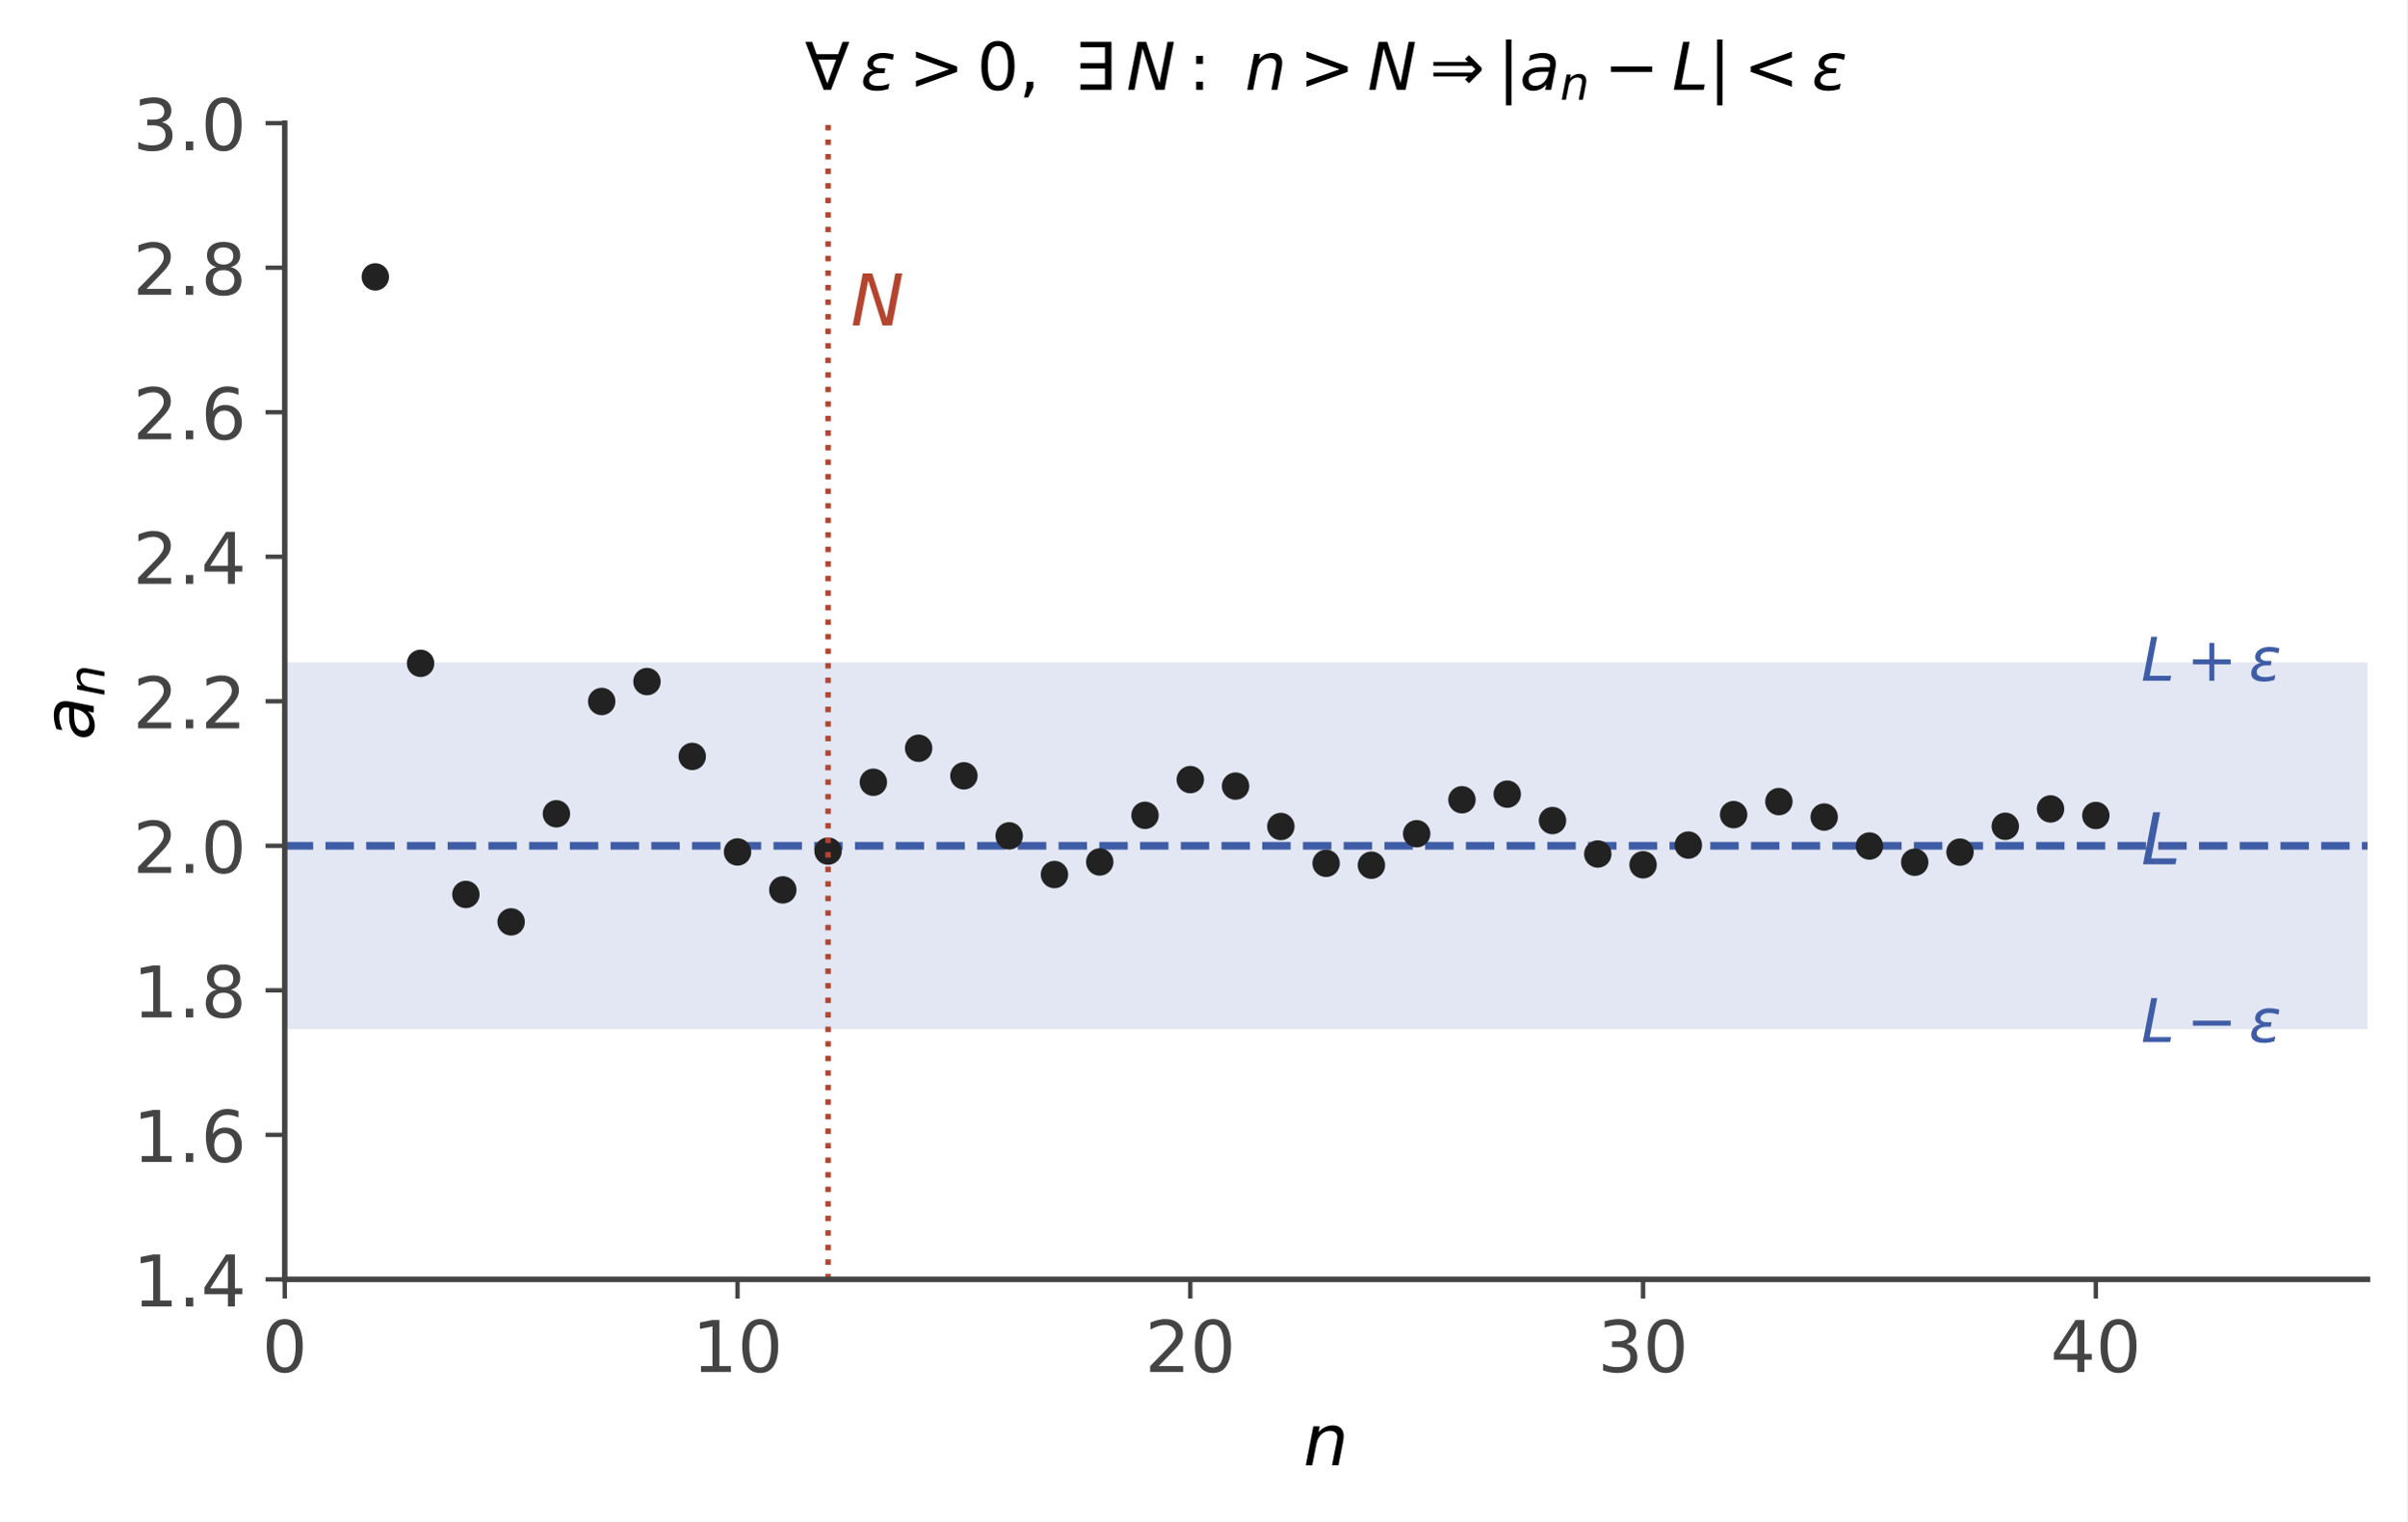
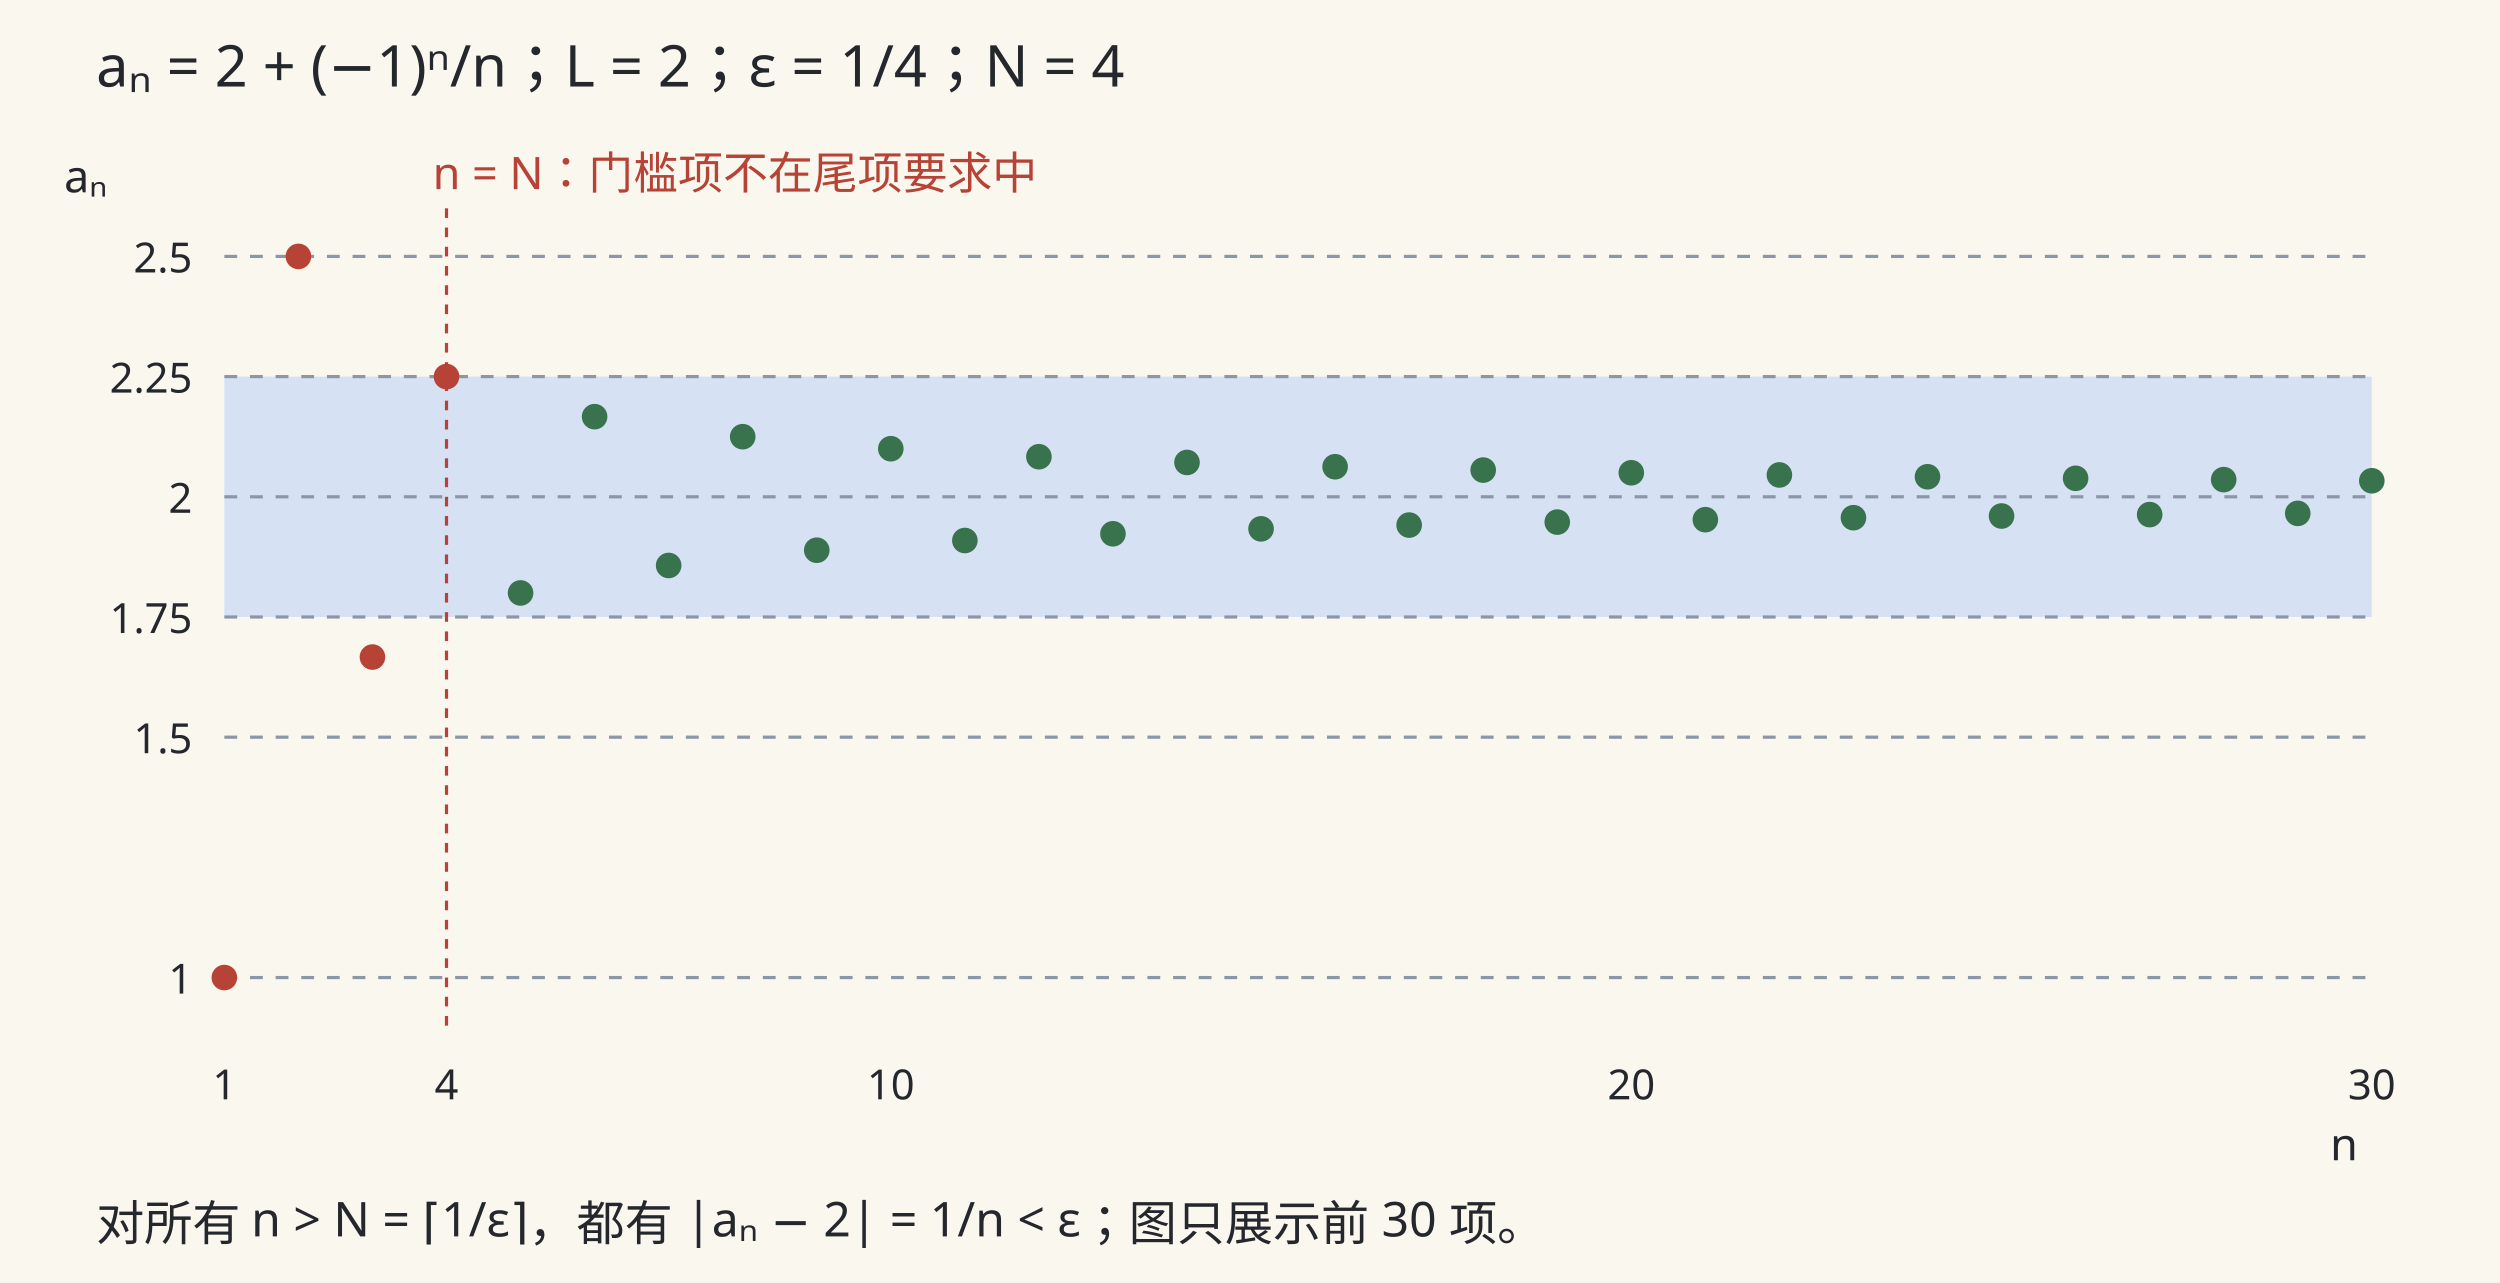
- <svg xmlns="http://www.w3.org/2000/svg" xmlns:xlink="http://www.w3.org/1999/xlink" width="438.514pt" height="277.312pt" viewBox="0 0 438.514 277.312" version="1.1">
-   <defs>
-     <style type="text/css">*{stroke-linejoin: round; stroke-linecap: butt}</style>
-   </defs>
-   <g id="figure_1">
-     <g id="patch_1">
-       <path d="M 0 277.312  L 438.514 277.312  L 438.514 0  L 0 0  z " style="fill: #ffffff" />
-     </g>
-     <g id="axes_1">
-       <g id="patch_2">
-         <path d="M 51.874 233.112  L 431.314 233.112  L 431.314 22.44  L 51.874 22.44  z " style="fill: #ffffff" />
-       </g>
-       <g id="patch_3">
-         <path d="M 51.874 187.028  L 431.314 187.028  L 431.314 121.192  L 51.874 121.192  z " clip-path="url(#pfe3de0f51b)" style="fill: #8ba0d0; opacity: 0.25; stroke: #8ba0d0; stroke-linejoin: miter" />
-       </g>
-       <g id="matplotlib.axis_1">
-         <g id="xtick_1">
-           <g id="line2d_1">
-             <defs>
-               <path id="mea0b159781" d="M 0 0  L 0 3.5  " style="stroke: #444444; stroke-width: 0.8" />
-             </defs>
-             <g>
-               <use xlink:href="#mea0b159781" x="51.874" y="233.112" style="fill: #444444; stroke: #444444; stroke-width: 0.8" />
-             </g>
-           </g>
-           <g id="text_1">
-             <g style="fill: #444444" transform="translate(47.73844 249.989) scale(0.13 -0.13)">
-               <defs>
-                 <path id="DejaVuSans-13" d="M 2034 4250  Q 1547 4250 1301 3770  Q 1056 3291 1056 2328  Q 1056 1369 1301 889  Q 1547 409 2034 409  Q 2525 409 2770 889  Q 3016 1369 3016 2328  Q 3016 3291 2770 3770  Q 2525 4250 2034 4250  z M 2034 4750  Q 2819 4750 3233 4129  Q 3647 3509 3647 2328  Q 3647 1150 3233 529  Q 2819 -91 2034 -91  Q 1250 -91 836 529  Q 422 1150 422 2328  Q 422 3509 836 4129  Q 1250 4750 2034 4750  z " transform="scale(0.015625)" />
-               </defs>
-               <use xlink:href="#DejaVuSans-13" />
-             </g>
-           </g>
-         </g>
-         <g id="xtick_2">
-           <g id="line2d_2">
-             <g>
-               <use xlink:href="#mea0b159781" x="134.361" y="233.112" style="fill: #444444; stroke: #444444; stroke-width: 0.8" />
-             </g>
-           </g>
-           <g id="text_2">
-             <g style="fill: #444444" transform="translate(126.0898 249.989) scale(0.13 -0.13)">
-               <defs>
-                 <path id="DejaVuSans-14" d="M 794 531  L 1825 531  L 1825 4091  L 703 3866  L 703 4441  L 1819 4666  L 2450 4666  L 2450 531  L 3481 531  L 3481 0  L 794 0  L 794 531  z " transform="scale(0.015625)" />
-               </defs>
-               <use xlink:href="#DejaVuSans-14" />
-               <use xlink:href="#DejaVuSans-13" transform="translate(63.625 0)" />
-             </g>
-           </g>
-         </g>
-         <g id="xtick_3">
-           <g id="line2d_3">
-             <g>
-               <use xlink:href="#mea0b159781" x="216.848" y="233.112" style="fill: #444444; stroke: #444444; stroke-width: 0.8" />
-             </g>
-           </g>
-           <g id="text_3">
-             <g style="fill: #444444" transform="translate(208.5767 249.989) scale(0.13 -0.13)">
-               <defs>
-                 <path id="DejaVuSans-15" d="M 1228 531  L 3431 531  L 3431 0  L 469 0  L 469 531  Q 828 903 1448 1529  Q 2069 2156 2228 2338  Q 2531 2678 2651 2914  Q 2772 3150 2772 3378  Q 2772 3750 2511 3984  Q 2250 4219 1831 4219  Q 1534 4219 1204 4116  Q 875 4013 500 3803  L 500 4441  Q 881 4594 1212 4672  Q 1544 4750 1819 4750  Q 2544 4750 2975 4387  Q 3406 4025 3406 3419  Q 3406 3131 3298 2873  Q 3191 2616 2906 2266  Q 2828 2175 2409 1742  Q 1991 1309 1228 531  z " transform="scale(0.015625)" />
-               </defs>
-               <use xlink:href="#DejaVuSans-15" />
-               <use xlink:href="#DejaVuSans-13" transform="translate(63.625 0)" />
-             </g>
-           </g>
-         </g>
-         <g id="xtick_4">
-           <g id="line2d_4">
-             <g>
-               <use xlink:href="#mea0b159781" x="299.335" y="233.112" style="fill: #444444; stroke: #444444; stroke-width: 0.8" />
-             </g>
-           </g>
-           <g id="text_4">
-             <g style="fill: #444444" transform="translate(291.0637 249.989) scale(0.13 -0.13)">
-               <defs>
-                 <path id="DejaVuSans-16" d="M 2597 2516  Q 3050 2419 3304 2112  Q 3559 1806 3559 1356  Q 3559 666 3084 287  Q 2609 -91 1734 -91  Q 1441 -91 1130 -33  Q 819 25 488 141  L 488 750  Q 750 597 1062 519  Q 1375 441 1716 441  Q 2309 441 2620 675  Q 2931 909 2931 1356  Q 2931 1769 2642 2001  Q 2353 2234 1838 2234  L 1294 2234  L 1294 2753  L 1863 2753  Q 2328 2753 2575 2939  Q 2822 3125 2822 3475  Q 2822 3834 2567 4026  Q 2313 4219 1838 4219  Q 1578 4219 1281 4162  Q 984 4106 628 3988  L 628 4550  Q 988 4650 1302 4700  Q 1616 4750 1894 4750  Q 2613 4750 3031 4423  Q 3450 4097 3450 3541  Q 3450 3153 3228 2886  Q 3006 2619 2597 2516  z " transform="scale(0.015625)" />
-               </defs>
-               <use xlink:href="#DejaVuSans-16" />
-               <use xlink:href="#DejaVuSans-13" transform="translate(63.625 0)" />
-             </g>
-           </g>
-         </g>
-         <g id="xtick_5">
-           <g id="line2d_5">
-             <g>
-               <use xlink:href="#mea0b159781" x="381.822" y="233.112" style="fill: #444444; stroke: #444444; stroke-width: 0.8" />
-             </g>
-           </g>
-           <g id="text_5">
-             <g style="fill: #444444" transform="translate(373.5506 249.989) scale(0.13 -0.13)">
-               <defs>
-                 <path id="DejaVuSans-17" d="M 2419 4116  L 825 1625  L 2419 1625  L 2419 4116  z M 2253 4666  L 3047 4666  L 3047 1625  L 3713 1625  L 3713 1100  L 3047 1100  L 3047 0  L 2419 0  L 2419 1100  L 313 1100  L 313 1709  L 2253 4666  z " transform="scale(0.015625)" />
-               </defs>
-               <use xlink:href="#DejaVuSans-17" />
-               <use xlink:href="#DejaVuSans-13" transform="translate(63.625 0)" />
-             </g>
-           </g>
-         </g>
-         <g id="text_6">
-           <g transform="translate(237.4341 266.989) scale(0.13 -0.13)">
-             <defs>
-               <path id="DejaVuSans-Oblique-51" d="M 3566 2113  L 3156 0  L 2578 0  L 2988 2091  Q 3016 2238 3031 2350  Q 3047 2463 3047 2528  Q 3047 2791 2881 2937  Q 2716 3084 2419 3084  Q 1956 3084 1622 2776  Q 1288 2469 1184 1941  L 800 0  L 225 0  L 903 3500  L 1478 3500  L 1363 2950  Q 1603 3253 1940 3418  Q 2278 3584 2650 3584  Q 3113 3584 3367 3334  Q 3622 3084 3622 2631  Q 3622 2519 3608 2391  Q 3594 2263 3566 2113  z " transform="scale(0.015625)" />
-             </defs>
-             <use xlink:href="#DejaVuSans-Oblique-51" />
-           </g>
-         </g>
-       </g>
-       <g id="matplotlib.axis_2">
-         <g id="ytick_1">
-           <g id="line2d_6">
-             <defs>
-               <path id="m4a56c156df" d="M 0 0  L -3.5 0  " style="stroke: #444444; stroke-width: 0.8" />
-             </defs>
-             <g>
-               <use xlink:href="#m4a56c156df" x="51.874" y="233.112" style="fill: #444444; stroke: #444444; stroke-width: 0.8" />
-             </g>
-           </g>
-           <g id="text_7">
-             <g style="fill: #444444" transform="translate(24.2 238.0505) scale(0.13 -0.13)">
-               <defs>
-                 <path id="DejaVuSans-11" d="M 684 794  L 1344 794  L 1344 0  L 684 0  L 684 794  z " transform="scale(0.015625)" />
-               </defs>
-               <use xlink:href="#DejaVuSans-14" />
-               <use xlink:href="#DejaVuSans-11" transform="translate(63.625 0)" />
-               <use xlink:href="#DejaVuSans-17" transform="translate(95.40625 0)" />
-             </g>
-           </g>
-         </g>
-         <g id="ytick_2">
-           <g id="line2d_7">
-             <g>
-               <use xlink:href="#m4a56c156df" x="51.874" y="206.778" style="fill: #444444; stroke: #444444; stroke-width: 0.8" />
-             </g>
-           </g>
-           <g id="text_8">
-             <g style="fill: #444444" transform="translate(24.2 211.7165) scale(0.13 -0.13)">
-               <defs>
-                 <path id="DejaVuSans-19" d="M 2113 2584  Q 1688 2584 1439 2293  Q 1191 2003 1191 1497  Q 1191 994 1439 701  Q 1688 409 2113 409  Q 2538 409 2786 701  Q 3034 994 3034 1497  Q 3034 2003 2786 2293  Q 2538 2584 2113 2584  z M 3366 4563  L 3366 3988  Q 3128 4100 2886 4159  Q 2644 4219 2406 4219  Q 1781 4219 1451 3797  Q 1122 3375 1075 2522  Q 1259 2794 1537 2939  Q 1816 3084 2150 3084  Q 2853 3084 3261 2657  Q 3669 2231 3669 1497  Q 3669 778 3244 343  Q 2819 -91 2113 -91  Q 1303 -91 875 529  Q 447 1150 447 2328  Q 447 3434 972 4092  Q 1497 4750 2381 4750  Q 2619 4750 2861 4703  Q 3103 4656 3366 4563  z " transform="scale(0.015625)" />
-               </defs>
-               <use xlink:href="#DejaVuSans-14" />
-               <use xlink:href="#DejaVuSans-11" transform="translate(63.625 0)" />
-               <use xlink:href="#DejaVuSans-19" transform="translate(95.40625 0)" />
-             </g>
-           </g>
-         </g>
-         <g id="ytick_3">
-           <g id="line2d_8">
-             <g>
-               <use xlink:href="#m4a56c156df" x="51.874" y="180.444" style="fill: #444444; stroke: #444444; stroke-width: 0.8" />
-             </g>
-           </g>
-           <g id="text_9">
-             <g style="fill: #444444" transform="translate(24.2 185.3825) scale(0.13 -0.13)">
-               <defs>
-                 <path id="DejaVuSans-1b" d="M 2034 2216  Q 1584 2216 1326 1975  Q 1069 1734 1069 1313  Q 1069 891 1326 650  Q 1584 409 2034 409  Q 2484 409 2743 651  Q 3003 894 3003 1313  Q 3003 1734 2745 1975  Q 2488 2216 2034 2216  z M 1403 2484  Q 997 2584 770 2862  Q 544 3141 544 3541  Q 544 4100 942 4425  Q 1341 4750 2034 4750  Q 2731 4750 3128 4425  Q 3525 4100 3525 3541  Q 3525 3141 3298 2862  Q 3072 2584 2669 2484  Q 3125 2378 3379 2068  Q 3634 1759 3634 1313  Q 3634 634 3220 271  Q 2806 -91 2034 -91  Q 1263 -91 848 271  Q 434 634 434 1313  Q 434 1759 690 2068  Q 947 2378 1403 2484  z M 1172 3481  Q 1172 3119 1398 2916  Q 1625 2713 2034 2713  Q 2441 2713 2670 2916  Q 2900 3119 2900 3481  Q 2900 3844 2670 4047  Q 2441 4250 2034 4250  Q 1625 4250 1398 4047  Q 1172 3844 1172 3481  z " transform="scale(0.015625)" />
-               </defs>
-               <use xlink:href="#DejaVuSans-14" />
-               <use xlink:href="#DejaVuSans-11" transform="translate(63.625 0)" />
-               <use xlink:href="#DejaVuSans-1b" transform="translate(95.40625 0)" />
-             </g>
-           </g>
-         </g>
-         <g id="ytick_4">
-           <g id="line2d_9">
-             <g>
-               <use xlink:href="#m4a56c156df" x="51.874" y="154.11" style="fill: #444444; stroke: #444444; stroke-width: 0.8" />
-             </g>
-           </g>
-           <g id="text_10">
-             <g style="fill: #444444" transform="translate(24.2 159.0485) scale(0.13 -0.13)">
-               <use xlink:href="#DejaVuSans-15" />
-               <use xlink:href="#DejaVuSans-11" transform="translate(63.625 0)" />
-               <use xlink:href="#DejaVuSans-13" transform="translate(95.40625 0)" />
-             </g>
-           </g>
-         </g>
-         <g id="ytick_5">
-           <g id="line2d_10">
-             <g>
-               <use xlink:href="#m4a56c156df" x="51.874" y="127.776" style="fill: #444444; stroke: #444444; stroke-width: 0.8" />
-             </g>
-           </g>
-           <g id="text_11">
-             <g style="fill: #444444" transform="translate(24.2 132.7145) scale(0.13 -0.13)">
-               <use xlink:href="#DejaVuSans-15" />
-               <use xlink:href="#DejaVuSans-11" transform="translate(63.625 0)" />
-               <use xlink:href="#DejaVuSans-15" transform="translate(95.40625 0)" />
-             </g>
-           </g>
-         </g>
-         <g id="ytick_6">
-           <g id="line2d_11">
-             <g>
-               <use xlink:href="#m4a56c156df" x="51.874" y="101.442" style="fill: #444444; stroke: #444444; stroke-width: 0.8" />
-             </g>
-           </g>
-           <g id="text_12">
-             <g style="fill: #444444" transform="translate(24.2 106.3805) scale(0.13 -0.13)">
-               <use xlink:href="#DejaVuSans-15" />
-               <use xlink:href="#DejaVuSans-11" transform="translate(63.625 0)" />
-               <use xlink:href="#DejaVuSans-17" transform="translate(95.40625 0)" />
-             </g>
-           </g>
-         </g>
-         <g id="ytick_7">
-           <g id="line2d_12">
-             <g>
-               <use xlink:href="#m4a56c156df" x="51.874" y="75.108" style="fill: #444444; stroke: #444444; stroke-width: 0.8" />
-             </g>
-           </g>
-           <g id="text_13">
-             <g style="fill: #444444" transform="translate(24.2 80.04648) scale(0.13 -0.13)">
-               <use xlink:href="#DejaVuSans-15" />
-               <use xlink:href="#DejaVuSans-11" transform="translate(63.625 0)" />
-               <use xlink:href="#DejaVuSans-19" transform="translate(95.40625 0)" />
-             </g>
-           </g>
-         </g>
-         <g id="ytick_8">
-           <g id="line2d_13">
-             <g>
-               <use xlink:href="#m4a56c156df" x="51.874" y="48.774" style="fill: #444444; stroke: #444444; stroke-width: 0.8" />
-             </g>
-           </g>
-           <g id="text_14">
-             <g style="fill: #444444" transform="translate(24.2 53.71248) scale(0.13 -0.13)">
-               <use xlink:href="#DejaVuSans-15" />
-               <use xlink:href="#DejaVuSans-11" transform="translate(63.625 0)" />
-               <use xlink:href="#DejaVuSans-1b" transform="translate(95.40625 0)" />
-             </g>
-           </g>
-         </g>
-         <g id="ytick_9">
-           <g id="line2d_14">
-             <g>
-               <use xlink:href="#m4a56c156df" x="51.874" y="22.44" style="fill: #444444; stroke: #444444; stroke-width: 0.8" />
-             </g>
-           </g>
-           <g id="text_15">
-             <g style="fill: #444444" transform="translate(24.2 27.37848) scale(0.13 -0.13)">
-               <use xlink:href="#DejaVuSans-16" />
-               <use xlink:href="#DejaVuSans-11" transform="translate(63.625 0)" />
-               <use xlink:href="#DejaVuSans-13" transform="translate(95.40625 0)" />
-             </g>
-           </g>
-         </g>
-         <g id="text_16">
-           <g transform="translate(17.07695 134.861) rotate(-90) scale(0.13 -0.13)">
-             <defs>
-               <path id="DejaVuSans-Oblique-44" d="M 3438 1997  L 3047 0  L 2472 0  L 2578 531  Q 2325 219 2001 64  Q 1678 -91 1281 -91  Q 834 -91 548 182  Q 263 456 263 884  Q 263 1497 752 1853  Q 1241 2209 2100 2209  L 2900 2209  L 2931 2363  Q 2938 2388 2941 2417  Q 2944 2447 2944 2509  Q 2944 2788 2717 2942  Q 2491 3097 2081 3097  Q 1800 3097 1504 3025  Q 1209 2953 897 2809  L 997 3341  Q 1322 3463 1633 3523  Q 1944 3584 2234 3584  Q 2853 3584 3176 3315  Q 3500 3047 3500 2534  Q 3500 2431 3484 2292  Q 3469 2153 3438 1997  z M 2816 1759  L 2241 1759  Q 1534 1759 1195 1570  Q 856 1381 856 984  Q 856 709 1029 553  Q 1203 397 1509 397  Q 1978 397 2328 733  Q 2678 1069 2791 1631  L 2816 1759  z " transform="scale(0.015625)" />
-             </defs>
-             <use xlink:href="#DejaVuSans-Oblique-44" />
-             <use xlink:href="#DejaVuSans-Oblique-51" transform="translate(61.2793 -14.99995) scale(0.7)" />
-           </g>
-         </g>
-       </g>
-       <g id="line2d_15">
-         <path d="M 51.874 154.11  L 431.314 154.11  " clip-path="url(#pfe3de0f51b)" style="fill: none; stroke-dasharray: 5.18,2.24; stroke-dashoffset: 0; stroke: #3f5ca6; stroke-width: 1.4" />
-       </g>
-       <g id="line2d_16">
-         <defs>
-           <path id="m44d65aa8ef" d="M 0 2  C 0.53 2 1.039 1.789 1.414 1.414  C 1.789 1.039 2 0.53 2 0  C 2 -0.53 1.789 -1.039 1.414 -1.414  C 1.039 -1.789 0.53 -2 0 -2  C -0.53 -2 -1.039 -1.789 -1.414 -1.414  C -1.789 -1.039 -2 -0.53 -2 0  C -2 0.53 -1.789 1.039 -1.414 1.414  C -1.039 1.789 -0.53 2 0 2  z " style="stroke: #222222" />
-         </defs>
-         <g clip-path="url(#pfe3de0f51b)">
-           <use xlink:href="#m44d65aa8ef" x="63.445" y="-1" style="fill: #222222; stroke: #222222" />
-           <use xlink:href="#m44d65aa8ef" x="68.371" y="50.449" style="fill: #222222; stroke: #222222" />
-           <use xlink:href="#m44d65aa8ef" x="76.62" y="120.863" style="fill: #222222; stroke: #222222" />
-           <use xlink:href="#m44d65aa8ef" x="84.869" y="162.976" style="fill: #222222; stroke: #222222" />
-           <use xlink:href="#m44d65aa8ef" x="93.118" y="167.971" style="fill: #222222; stroke: #222222" />
-           <use xlink:href="#m44d65aa8ef" x="101.366" y="148.278" style="fill: #222222; stroke: #222222" />
-           <use xlink:href="#m44d65aa8ef" x="109.615" y="127.811" style="fill: #222222; stroke: #222222" />
-           <use xlink:href="#m44d65aa8ef" x="117.864" y="124.187" style="fill: #222222; stroke: #222222" />
-           <use xlink:href="#m44d65aa8ef" x="126.112" y="137.821" style="fill: #222222; stroke: #222222" />
-           <use xlink:href="#m44d65aa8ef" x="134.361" y="155.228" style="fill: #222222; stroke: #222222" />
-           <use xlink:href="#m44d65aa8ef" x="142.61" y="162.142" style="fill: #222222; stroke: #222222" />
-           <use xlink:href="#m44d65aa8ef" x="150.858" y="155.075" style="fill: #222222; stroke: #222222" />
-           <use xlink:href="#m44d65aa8ef" x="159.107" y="142.533" style="fill: #222222; stroke: #222222" />
-           <use xlink:href="#m44d65aa8ef" x="167.356" y="136.337" style="fill: #222222; stroke: #222222" />
-           <use xlink:href="#m44d65aa8ef" x="175.604" y="141.36" style="fill: #222222; stroke: #222222" />
-           <use xlink:href="#m44d65aa8ef" x="183.853" y="152.299" style="fill: #222222; stroke: #222222" />
-           <use xlink:href="#m44d65aa8ef" x="192.102" y="159.348" style="fill: #222222; stroke: #222222" />
-           <use xlink:href="#m44d65aa8ef" x="200.351" y="157.056" style="fill: #222222; stroke: #222222" />
-           <use xlink:href="#m44d65aa8ef" x="208.599" y="148.558" style="fill: #222222; stroke: #222222" />
-           <use xlink:href="#m44d65aa8ef" x="216.848" y="142.05" style="fill: #222222; stroke: #222222" />
-           <use xlink:href="#m44d65aa8ef" x="225.097" y="143.235" style="fill: #222222; stroke: #222222" />
-           <use xlink:href="#m44d65aa8ef" x="233.345" y="150.591" style="fill: #222222; stroke: #222222" />
-           <use xlink:href="#m44d65aa8ef" x="241.594" y="157.304" style="fill: #222222; stroke: #222222" />
-           <use xlink:href="#m44d65aa8ef" x="249.843" y="157.645" style="fill: #222222; stroke: #222222" />
-           <use xlink:href="#m44d65aa8ef" x="258.091" y="151.912" style="fill: #222222; stroke: #222222" />
-           <use xlink:href="#m44d65aa8ef" x="266.34" y="145.722" style="fill: #222222; stroke: #222222" />
-           <use xlink:href="#m44d65aa8ef" x="274.589" y="144.699" style="fill: #222222; stroke: #222222" />
-           <use xlink:href="#m44d65aa8ef" x="282.838" y="149.511" style="fill: #222222; stroke: #222222" />
-           <use xlink:href="#m44d65aa8ef" x="291.086" y="155.605" style="fill: #222222; stroke: #222222" />
-           <use xlink:href="#m44d65aa8ef" x="299.335" y="157.57" style="fill: #222222; stroke: #222222" />
-           <use xlink:href="#m44d65aa8ef" x="307.584" y="153.981" style="fill: #222222; stroke: #222222" />
-           <use xlink:href="#m44d65aa8ef" x="315.832" y="148.432" style="fill: #222222; stroke: #222222" />
-           <use xlink:href="#m44d65aa8ef" x="324.081" y="146.056" style="fill: #222222; stroke: #222222" />
-           <use xlink:href="#m44d65aa8ef" x="332.33" y="148.871" style="fill: #222222; stroke: #222222" />
-           <use xlink:href="#m44d65aa8ef" x="340.578" y="154.151" style="fill: #222222; stroke: #222222" />
-           <use xlink:href="#m44d65aa8ef" x="348.827" y="157.106" style="fill: #222222; stroke: #222222" />
-           <use xlink:href="#m44d65aa8ef" x="357.076" y="155.261" style="fill: #222222; stroke: #222222" />
-           <use xlink:href="#m44d65aa8ef" x="365.324" y="150.554" style="fill: #222222; stroke: #222222" />
-           <use xlink:href="#m44d65aa8ef" x="373.573" y="147.391" style="fill: #222222; stroke: #222222" />
-           <use xlink:href="#m44d65aa8ef" x="381.822" y="148.588" style="fill: #222222; stroke: #222222" />
-         </g>
-       </g>
-       <g id="line2d_17">
-         <path d="M 150.858 233.112  L 150.858 22.44  " clip-path="url(#pfe3de0f51b)" style="fill: none; stroke-dasharray: 1,1.65; stroke-dashoffset: 0; stroke: #b3452f" />
-       </g>
-       <g id="patch_4">
-         <path d="M 51.874 233.112  L 51.874 22.44  " style="fill: none; stroke: #444444; stroke-linejoin: miter; stroke-linecap: square" />
-       </g>
-       <g id="patch_5">
-         <path d="M 51.874 233.112  L 431.314 233.112  " style="fill: none; stroke: #444444; stroke-linejoin: miter; stroke-linecap: square" />
-       </g>
-       <g id="text_17">
-         <g style="fill: #b3452f" transform="translate(154.9828 59.3076) scale(0.13 -0.13)">
-           <defs>
-             <path id="DejaVuSans-Oblique-31" d="M 1081 4666  L 1931 4666  L 3219 666  L 4000 4666  L 4616 4666  L 3706 0  L 2853 0  L 1569 4025  L 788 0  L 172 0  L 1081 4666  z " transform="scale(0.015625)" />
-           </defs>
-           <use xlink:href="#DejaVuSans-Oblique-31" transform="translate(0 0.09375)" />
-         </g>
-       </g>
-       <g id="text_18">
-         <g style="fill: #3f5ca6" transform="translate(390.0706 157.487) scale(0.13 -0.13)">
-           <defs>
-             <path id="DejaVuSans-Oblique-2f" d="M 1075 4666  L 1709 4666  L 909 525  L 3181 525  L 3078 0  L 172 0  L 1075 4666  z " transform="scale(0.015625)" />
-           </defs>
-           <use xlink:href="#DejaVuSans-Oblique-2f" transform="translate(0 0.09375)" />
-         </g>
-       </g>
-       <g id="text_19">
-         <g style="fill: #3f5ca6" transform="translate(390.0706 124.0499) scale(0.11 -0.11)">
-           <defs>
-             <path id="DejaVuSans-e" d="M 2944 4013  L 2944 2272  L 4684 2272  L 4684 1741  L 2944 1741  L 2944 0  L 2419 0  L 2419 1741  L 678 1741  L 678 2272  L 2419 2272  L 2419 4013  L 2944 4013  z " transform="scale(0.015625)" />
-             <path id="DejaVuSans-Oblique-349" d="M 1263 1888  Q 925 1963 778 2166  Q 669 2309 669 2503  Q 669 3034 1175 3344  Q 1575 3588 2188 3588  Q 2425 3588 2684 3550  Q 2944 3513 3234 3438  L 3134 2916  Q 2847 3006 2606 3047  Q 2359 3088 2138 3088  Q 1766 3088 1522 2944  Q 1228 2772 1228 2522  Q 1228 2356 1381 2241  Q 1563 2103 1925 2103  L 2409 2103  L 2319 1628  L 1856 1628  Q 1425 1628 1172 1469  Q 828 1253 828 916  Q 828 703 1013 563  Q 1244 388 1716 388  Q 2006 388 2284 444  Q 2563 503 2806 619  L 2700 84  Q 2403 -3 2131 -47  Q 1859 -91 1609 -91  Q 866 -91 516 194  Q 250 413 250 781  Q 250 1278 600 1584  Q 859 1813 1263 1888  z " transform="scale(0.015625)" />
-           </defs>
-           <use xlink:href="#DejaVuSans-Oblique-2f" transform="translate(0 0.09375)" />
-           <use xlink:href="#DejaVuSans-e" transform="translate(75.19531 0.09375)" />
-           <use xlink:href="#DejaVuSans-Oblique-349" transform="translate(178.4668 0.09375)" />
-         </g>
-       </g>
-       <g id="text_20">
-         <g style="fill: #3f5ca6" transform="translate(390.0706 189.8849) scale(0.11 -0.11)">
-           <defs>
-             <path id="DejaVuSans-c9c" d="M 678 2272  L 4684 2272  L 4684 1741  L 678 1741  L 678 2272  z " transform="scale(0.015625)" />
-           </defs>
-           <use xlink:href="#DejaVuSans-Oblique-2f" transform="translate(0 0.09375)" />
-           <use xlink:href="#DejaVuSans-c9c" transform="translate(75.19531 0.09375)" />
-           <use xlink:href="#DejaVuSans-Oblique-349" transform="translate(178.4668 0.09375)" />
-         </g>
-       </g>
-       <g id="text_21">
-         <g transform="translate(146.6141 16.44) scale(0.12 -0.12)">
-           <defs>
-             <path id="DejaVuSans-c8a" d="M 2188 622  L 3047 2944  L 1331 2944  L 2188 622  z M 1831 0  L 50 4666  L 716 4666  L 1141 3469  L 3244 3469  L 3669 4666  L 4325 4666  L 2547 0  L 1831 0  z " transform="scale(0.015625)" />
-             <path id="DejaVuSans-21" d="M 678 3150  L 678 3719  L 4684 2266  L 4684 1747  L 678 294  L 678 863  L 3897 2003  L 678 3150  z " transform="scale(0.015625)" />
-             <path id="DejaVuSans-f" d="M 750 794  L 1409 794  L 1409 256  L 897 -744  L 494 -744  L 750 256  L 750 794  z " transform="scale(0.015625)" />
-             <path id="DejaVuSans-c8d" d="M 3634 4666  L 3634 0  L 628 0  L 628 531  L 3003 531  L 3003 2069  L 628 2069  L 628 2600  L 3003 2600  L 3003 4134  L 628 4134  L 628 4666  L 3634 4666  z " transform="scale(0.015625)" />
-             <path id="DejaVuSans-1d" d="M 750 794  L 1409 794  L 1409 0  L 750 0  L 750 794  z M 750 3309  L 1409 3309  L 1409 2516  L 750 2516  L 750 3309  z " transform="scale(0.015625)" />
-             <path id="DejaVuSans-c5c" d="M 4113 1678  L 4441 2006  L 4113 2334  L 366 2334  L 366 2709  L 3738 2709  L 3447 3000  L 3822 3375  L 5050 2147  L 5050 1866  L 3822 638  L 3447 1013  L 3738 1303  L 366 1303  L 366 1678  L 4113 1678  z " transform="scale(0.015625)" />
-             <path id="DejaVuSans-5f" d="M 1344 4891  L 1344 -1509  L 813 -1509  L 813 4891  L 1344 4891  z " transform="scale(0.015625)" />
-             <path id="DejaVuSans-1f" d="M 4684 3150  L 1459 2003  L 4684 863  L 4684 294  L 678 1747  L 678 2266  L 4684 3719  L 4684 3150  z " transform="scale(0.015625)" />
-           </defs>
-           <use xlink:href="#DejaVuSans-c8a" transform="translate(0 0.578125)" />
-           <use xlink:href="#DejaVuSans-Oblique-349" transform="translate(84.64388 0.578125)" />
-           <use xlink:href="#DejaVuSans-21" transform="translate(158.179 0.578125)" />
-           <use xlink:href="#DejaVuSans-13" transform="translate(261.4505 0.578125)" />
-           <use xlink:href="#DejaVuSans-f" transform="translate(325.0736 0.578125)" />
-           <use xlink:href="#DejaVuSans-c8d" transform="translate(408.8135 0.578125)" />
-           <use xlink:href="#DejaVuSans-Oblique-31" transform="translate(488.2327 0.578125)" />
-           <use xlink:href="#DejaVuSans-1d" transform="translate(582.5199 0.578125)" />
-           <use xlink:href="#DejaVuSans-Oblique-51" transform="translate(668.1641 0.578125)" />
-           <use xlink:href="#DejaVuSans-21" transform="translate(751.0254 0.578125)" />
-           <use xlink:href="#DejaVuSans-Oblique-31" transform="translate(854.2969 0.578125)" />
-           <use xlink:href="#DejaVuSans-c5c" transform="translate(948.584 0.578125)" />
-           <use xlink:href="#DejaVuSans-5f" transform="translate(1051.855 0.578125)" />
-           <use xlink:href="#DejaVuSans-Oblique-44" transform="translate(1085.547 0.578125)" />
-           <use xlink:href="#DejaVuSans-Oblique-51" transform="translate(1146.826 -14.42183) scale(0.7)" />
-           <use xlink:href="#DejaVuSans-c9c" transform="translate(1213.408 0.578125)" />
-           <use xlink:href="#DejaVuSans-Oblique-2f" transform="translate(1316.68 0.578125)" />
-           <use xlink:href="#DejaVuSans-5f" transform="translate(1372.393 0.578125)" />
-           <use xlink:href="#DejaVuSans-1f" transform="translate(1425.566 0.578125)" />
-           <use xlink:href="#DejaVuSans-Oblique-349" transform="translate(1528.838 0.578125)" />
-         </g>
-       </g>
-     </g>
+ <svg xmlns="http://www.w3.org/2000/svg" viewBox="0 0 780 400" role="img" aria-labelledby="title desc">
+   <rect width="780" height="400" fill="#faf7ef" />
+   <g font-family="system-ui,sans-serif" fill="#24272c">
+     <text x="30" y="27" font-size="18">aₙ = 2 + (−1)ⁿ/n；L = 2；ε = 1/4；N = 4</text>
+     <rect x="70" y="117.5" width="670" height="75" fill="#d6e2f4" />
+     <line x1="70" y1="305.0" x2="740" y2="305.0" stroke="#8b97a7" stroke-dasharray="4 4" />
+     <text x="60" y="310.0" text-anchor="end" font-size="13">1</text>
+     <line x1="70" y1="230.0" x2="740" y2="230.0" stroke="#8b97a7" stroke-dasharray="4 4" />
+     <text x="60" y="235.0" text-anchor="end" font-size="13">1.5</text>
+     <line x1="70" y1="192.5" x2="740" y2="192.5" stroke="#8b97a7" stroke-dasharray="4 4" />
+     <text x="60" y="197.5" text-anchor="end" font-size="13">1.75</text>
+     <line x1="70" y1="155.0" x2="740" y2="155.0" stroke="#8b97a7" stroke-dasharray="4 4" />
+     <text x="60" y="160.0" text-anchor="end" font-size="13">2</text>
+     <line x1="70" y1="117.5" x2="740" y2="117.5" stroke="#8b97a7" stroke-dasharray="4 4" />
+     <text x="60" y="122.5" text-anchor="end" font-size="13">2.25</text>
+     <line x1="70" y1="80" x2="740" y2="80" stroke="#8b97a7" stroke-dasharray="4 4" />
+     <text x="60" y="85" text-anchor="end" font-size="13">2.5</text>
+     <text x="70.0" y="343" text-anchor="middle" font-size="13">1</text>
+     <text x="139.31" y="343" text-anchor="middle" font-size="13">4</text>
+     <text x="277.931" y="343" text-anchor="middle" font-size="13">10</text>
+     <text x="508.966" y="343" text-anchor="middle" font-size="13">20</text>
+     <text x="740.0" y="343" text-anchor="middle" font-size="13">30</text>
+     <line x1="139.31" y1="65" x2="139.31" y2="320" stroke="#b64335" stroke-dasharray="3 3" />
+     <circle cx="70.0" cy="305.0" r="4" fill="#b64335" />
+     <circle cx="93.103" cy="80" r="4" fill="#b64335" />
+     <circle cx="116.207" cy="205.0" r="4" fill="#b64335" />
+     <circle cx="139.31" cy="117.5" r="4" fill="#b64335" />
+     <circle cx="162.414" cy="185.0" r="4" fill="#39734d" />
+     <circle cx="185.517" cy="130.0" r="4" fill="#39734d" />
+     <circle cx="208.621" cy="176.429" r="4" fill="#39734d" />
+     <circle cx="231.724" cy="136.25" r="4" fill="#39734d" />
+     <circle cx="254.828" cy="171.667" r="4" fill="#39734d" />
+     <circle cx="277.931" cy="140" r="4" fill="#39734d" />
+     <circle cx="301.034" cy="168.636" r="4" fill="#39734d" />
+     <circle cx="324.138" cy="142.5" r="4" fill="#39734d" />
+     <circle cx="347.241" cy="166.538" r="4" fill="#39734d" />
+     <circle cx="370.345" cy="144.286" r="4" fill="#39734d" />
+     <circle cx="393.448" cy="165.0" r="4" fill="#39734d" />
+     <circle cx="416.552" cy="145.625" r="4" fill="#39734d" />
+     <circle cx="439.655" cy="163.824" r="4" fill="#39734d" />
+     <circle cx="462.759" cy="146.667" r="4" fill="#39734d" />
+     <circle cx="485.862" cy="162.895" r="4" fill="#39734d" />
+     <circle cx="508.966" cy="147.5" r="4" fill="#39734d" />
+     <circle cx="532.069" cy="162.143" r="4" fill="#39734d" />
+     <circle cx="555.172" cy="148.182" r="4" fill="#39734d" />
+     <circle cx="578.276" cy="161.522" r="4" fill="#39734d" />
+     <circle cx="601.379" cy="148.75" r="4" fill="#39734d" />
+     <circle cx="624.483" cy="161.0" r="4" fill="#39734d" />
+     <circle cx="647.586" cy="149.231" r="4" fill="#39734d" />
+     <circle cx="670.69" cy="160.556" r="4" fill="#39734d" />
+     <circle cx="693.793" cy="149.643" r="4" fill="#39734d" />
+     <circle cx="716.897" cy="160.172" r="4" fill="#39734d" />
+     <circle cx="740.0" cy="150.0" r="4" fill="#39734d" />
+     <text x="135" y="59" font-size="14" fill="#b64335">n = N：门槛项不在尾项要求中</text>
+     <text x="727" y="362" font-size="14">n</text>
+     <text x="20" y="60" font-size="14">aₙ</text>
+     <text x="30" y="387" font-size="15">对所有 n &gt; N = ⌈1/ε⌉，都有 |aₙ − 2| = 1/n &lt; ε；图只展示前 30 项。</text>
  </g>
-   <defs>
-     <clipPath id="pfe3de0f51b">
-       <rect x="51.874" y="22.44" width="379.44" height="210.672" />
-     </clipPath>
-   </defs>
</svg>
